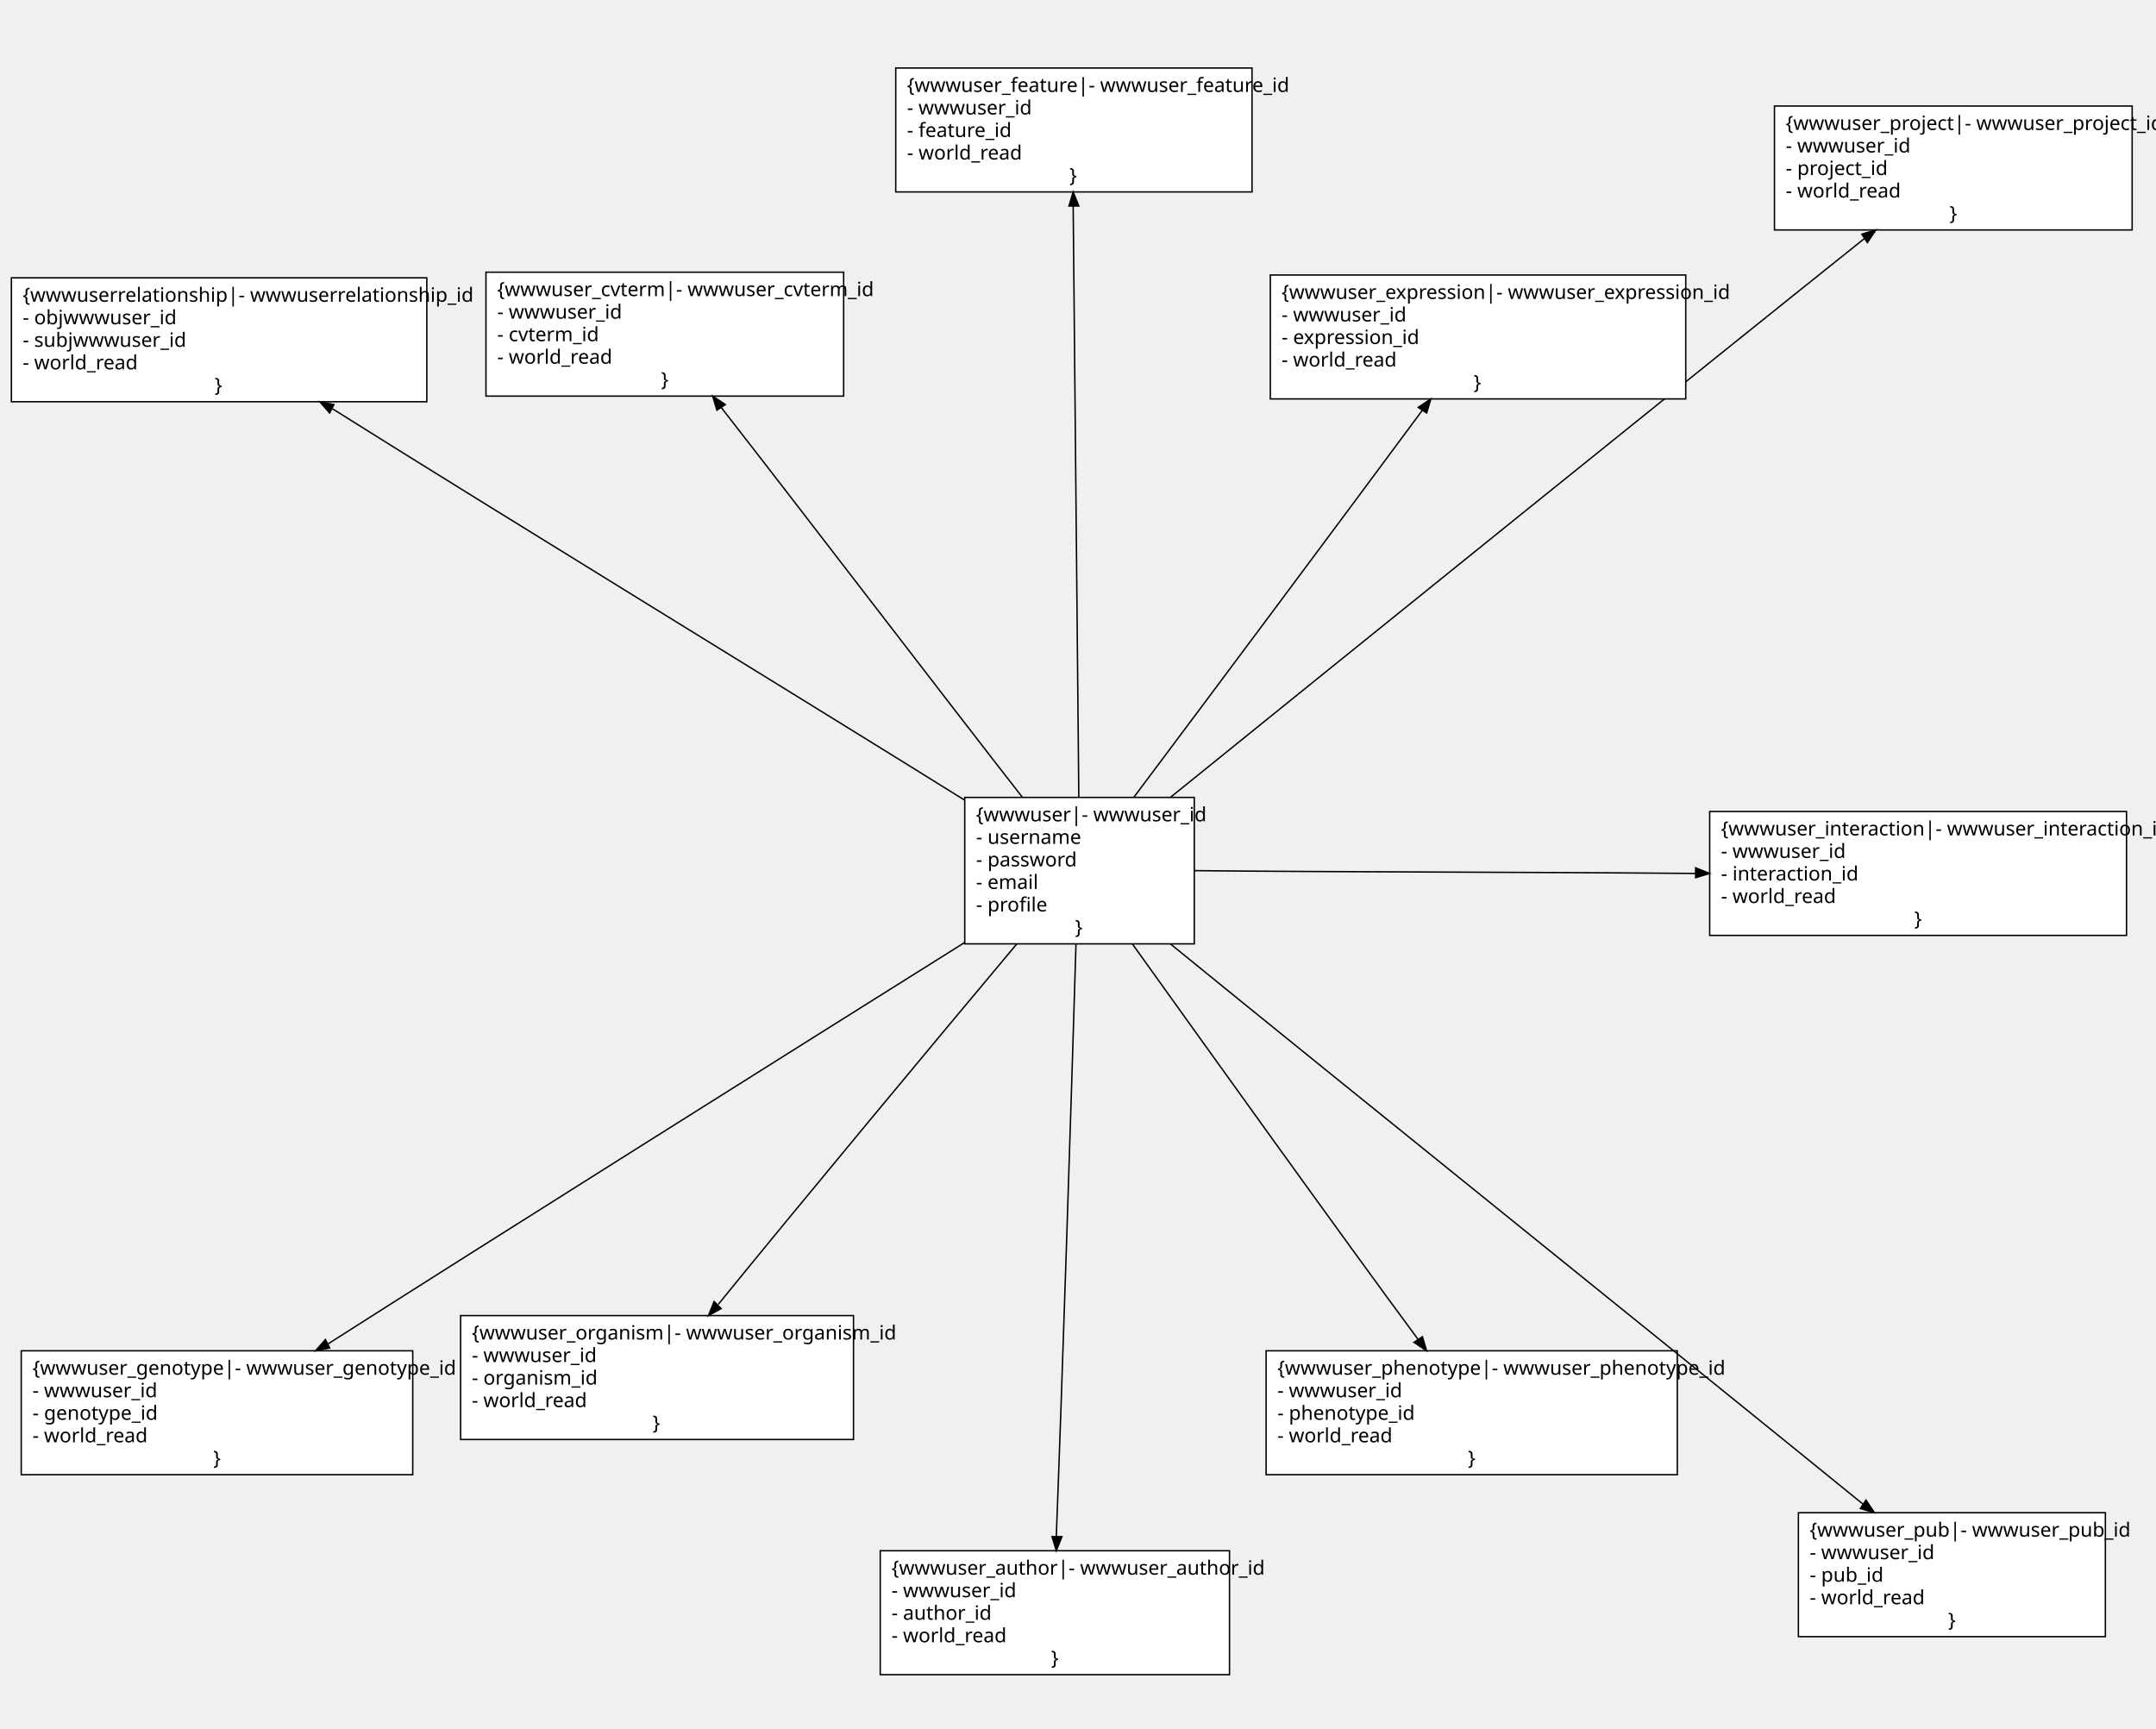
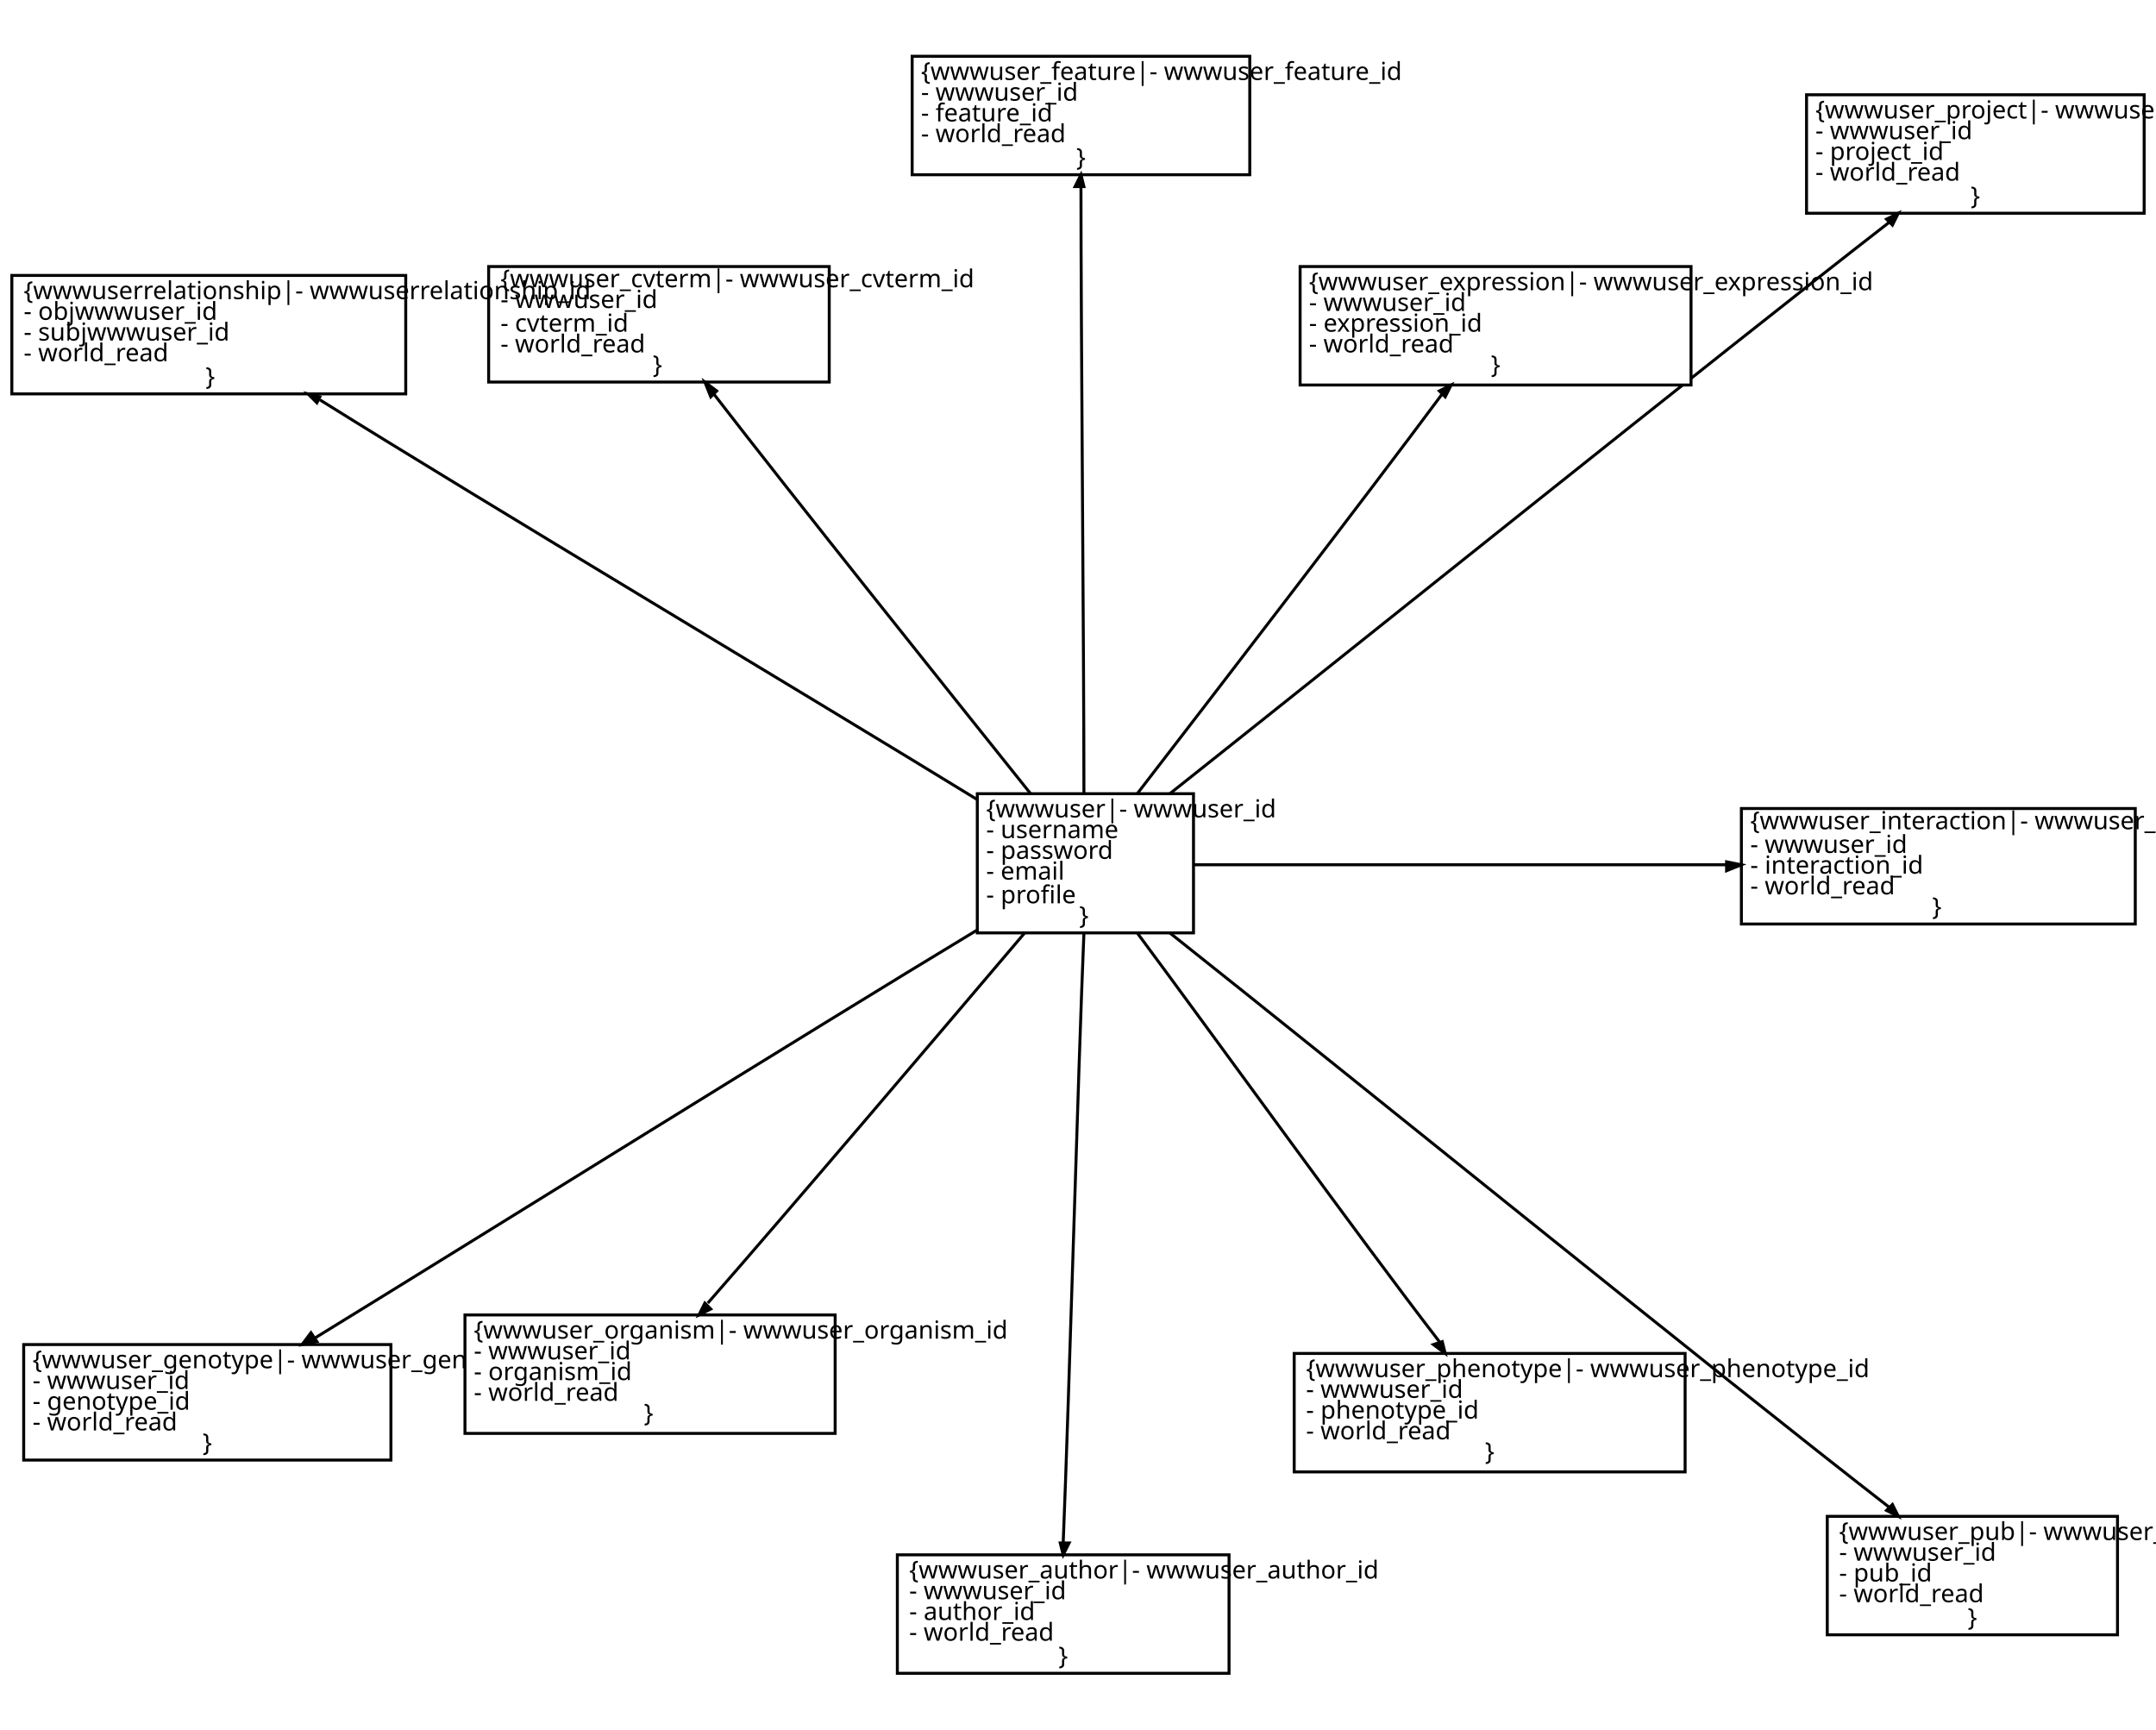
- <svg xmlns="http://www.w3.org/2000/svg" width="732pt" height="587pt" viewBox="-1 -1 731 586">
-   <g id="graph0" class="graph" transform="scale(0.477454)" style="font-family:Times-Roman;font-size:14.00;">
+ <svg xmlns="http://www.w3.org/2000/svg" width="728pt" height="584pt" viewBox="0 0 728 584">
+   <g id="graph0" class="graph" style="font-family:Times-Roman;font-size:14.00;">
+     <polygon style="fill:white;stroke:white;" points="-2,586 -2,-2 730,-2 730,586 -2,586" />
    <g id="node1" class="node">
-       <polygon style="fill:white;stroke:black;" points="683,668 846,668 846,564 683,564 683,668" />
-       <text text-anchor="start" x="691" y="581">{wwwuser|- wwwuser_id </text>
-       <text text-anchor="start" x="691" y="597">- username </text>
-       <text text-anchor="start" x="691" y="613">- password </text>
-       <text text-anchor="start" x="691" y="629">- email </text>
-       <text text-anchor="start" x="691" y="645">- profile </text>
-       <text text-anchor="middle" x="764" y="661">}</text>
+       <polygon style="fill:white;stroke:black;" points="330,315 403,315 403,268 330,268 330,315" />
+       <text text-anchor="start" x="333" y="276" style="font-size:6.28pt;">{wwwuser|- wwwuser_id </text>
+       <text text-anchor="start" x="333" y="283" style="font-size:6.28pt;">- username </text>
+       <text text-anchor="start" x="333" y="290" style="font-size:6.28pt;">- password </text>
+       <text text-anchor="start" x="333" y="297" style="font-size:6.28pt;">- email </text>
+       <text text-anchor="start" x="333" y="305" style="font-size:6.28pt;">- profile </text>
+       <text text-anchor="middle" x="366" y="312" style="font-size:6.28pt;">}</text>
    </g>
    <g id="node2" class="node">
-       <polygon style="fill:white;stroke:black;" points="1258,161 1512,161 1512,73 1258,73 1258,161" />
-       <text text-anchor="start" x="1266" y="90">{wwwuser_project|- wwwuser_project_id </text>
-       <text text-anchor="start" x="1266" y="106">- wwwuser_id </text>
-       <text text-anchor="start" x="1266" y="122">- project_id </text>
-       <text text-anchor="start" x="1266" y="138">- world_read </text>
-       <text text-anchor="middle" x="1385" y="154">}</text>
+       <polygon style="fill:white;stroke:black;" points="610,72 724,72 724,32 610,32 610,72" />
+       <text text-anchor="start" x="613" y="40" style="font-size:6.28pt;">{wwwuser_project|- wwwuser_project_id </text>
+       <text text-anchor="start" x="613" y="47" style="font-size:6.28pt;">- wwwuser_id </text>
+       <text text-anchor="start" x="613" y="54" style="font-size:6.28pt;">- project_id </text>
+       <text text-anchor="start" x="613" y="61" style="font-size:6.28pt;">- world_read </text>
+       <text text-anchor="middle" x="667" y="69" style="font-size:6.28pt;">}</text>
    </g>
    <g id="edge18" class="edge">
-       <path style="fill:none;stroke:black;" d="M829,564C949,467 1203,262 1322,167" />
-       <polygon style="fill:black;stroke:black;" points="1320,164 1330,161 1324,170 1320,164" />
+       <path style="fill:none;stroke:black;" d="M395,268C453,222 580,120 638,75" />
+       <polygon style="fill:black;stroke:black;" points="637,74 641,72 639,76 637,74" />
    </g>
    <g id="node3" class="node">
-       <polygon style="fill:white;stroke:black;" points="623,1187 871,1187 871,1099 623,1099 623,1187" />
-       <text text-anchor="start" x="631" y="1116">{wwwuser_author|- wwwuser_author_id </text>
-       <text text-anchor="start" x="631" y="1132">- wwwuser_id </text>
-       <text text-anchor="start" x="631" y="1148">- author_id </text>
-       <text text-anchor="start" x="631" y="1164">- world_read </text>
-       <text text-anchor="middle" x="747" y="1180">}</text>
+       <polygon style="fill:white;stroke:black;" points="303,565 415,565 415,525 303,525 303,565" />
+       <text text-anchor="start" x="307" y="533" style="font-size:6.28pt;">{wwwuser_author|- wwwuser_author_id </text>
+       <text text-anchor="start" x="307" y="540" style="font-size:6.28pt;">- wwwuser_id </text>
+       <text text-anchor="start" x="307" y="547" style="font-size:6.28pt;">- author_id </text>
+       <text text-anchor="start" x="307" y="554" style="font-size:6.28pt;">- world_read </text>
+       <text text-anchor="middle" x="359" y="562" style="font-size:6.28pt;">}</text>
    </g>
    <g id="edge2" class="edge">
-       <path style="fill:none;stroke:black;" d="M762,668C759,769 752,987 748,1089" />
-       <polygon style="fill:black;stroke:black;" points="752,1089 748,1099 745,1089 752,1089" />
+       <path style="fill:none;stroke:black;" d="M366,315C364,363 361,472 359,521" />
+       <polygon style="fill:black;stroke:black;" points="361,521 359,525 358,521 361,521" />
    </g>
    <g id="node4" class="node">
-       <polygon style="fill:white;stroke:black;" points="343,279 597,279 597,191 343,191 343,279" />
-       <text text-anchor="start" x="351" y="208">{wwwuser_cvterm|- wwwuser_cvterm_id </text>
-       <text text-anchor="start" x="351" y="224">- wwwuser_id </text>
-       <text text-anchor="start" x="351" y="240">- cvterm_id </text>
-       <text text-anchor="start" x="351" y="256">- world_read </text>
-       <text text-anchor="middle" x="470" y="272">}</text>
+       <polygon style="fill:white;stroke:black;" points="165,129 280,129 280,90 165,90 165,129" />
+       <text text-anchor="start" x="169" y="97" style="font-size:6.28pt;">{wwwuser_cvterm|- wwwuser_cvterm_id </text>
+       <text text-anchor="start" x="169" y="104" style="font-size:6.28pt;">- wwwuser_id </text>
+       <text text-anchor="start" x="169" y="112" style="font-size:6.28pt;">- cvterm_id </text>
+       <text text-anchor="start" x="169" y="119" style="font-size:6.28pt;">- world_read </text>
+       <text text-anchor="middle" x="222" y="126" style="font-size:6.28pt;">}</text>
    </g>
    <g id="edge4" class="edge">
-       <path style="fill:none;stroke:black;" d="M724,564C667,491 567,360 510,287" />
-       <polygon style="fill:black;stroke:black;" points="507,289 504,279 513,285 507,289" />
+       <path style="fill:none;stroke:black;" d="M348,268C320,233 268,168 241,133" />
+       <polygon style="fill:black;stroke:black;" points="240,134 238,129 242,132 240,134" />
    </g>
    <g id="node5" class="node">
-       <polygon style="fill:white;stroke:black;" points="900,281 1195,281 1195,193 900,193 900,281" />
-       <text text-anchor="start" x="908" y="210">{wwwuser_expression|- wwwuser_expression_id </text>
-       <text text-anchor="start" x="908" y="226">- wwwuser_id </text>
-       <text text-anchor="start" x="908" y="242">- expression_id </text>
-       <text text-anchor="start" x="908" y="258">- world_read </text>
-       <text text-anchor="middle" x="1047" y="274">}</text>
+       <polygon style="fill:white;stroke:black;" points="439,130 571,130 571,90 439,90 439,130" />
+       <text text-anchor="start" x="442" y="98" style="font-size:6.28pt;">{wwwuser_expression|- wwwuser_expression_id </text>
+       <text text-anchor="start" x="442" y="105" style="font-size:6.28pt;">- wwwuser_id </text>
+       <text text-anchor="start" x="442" y="112" style="font-size:6.28pt;">- expression_id </text>
+       <text text-anchor="start" x="442" y="119" style="font-size:6.28pt;">- world_read </text>
+       <text text-anchor="middle" x="505" y="126" style="font-size:6.28pt;">}</text>
    </g>
    <g id="edge6" class="edge">
-       <path style="fill:none;stroke:black;" d="M803,564C857,492 954,362 1008,289" />
-       <polygon style="fill:black;stroke:black;" points="1005,287 1014,281 1011,291 1005,287" />
+       <path style="fill:none;stroke:black;" d="M384,268C411,233 461,168 487,133" />
+       <polygon style="fill:black;stroke:black;" points="486,132 490,130 488,134 486,132" />
    </g>
    <g id="node6" class="node">
-       <polygon style="fill:white;stroke:black;" points="634,134 887,134 887,46 634,46 634,134" />
-       <text text-anchor="start" x="642" y="63">{wwwuser_feature|- wwwuser_feature_id </text>
-       <text text-anchor="start" x="642" y="79">- wwwuser_id </text>
-       <text text-anchor="start" x="642" y="95">- feature_id </text>
-       <text text-anchor="start" x="642" y="111">- world_read </text>
-       <text text-anchor="middle" x="760" y="127">}</text>
+       <polygon style="fill:white;stroke:black;" points="308,59 422,59 422,19 308,19 308,59" />
+       <text text-anchor="start" x="311" y="27" style="font-size:6.28pt;">{wwwuser_feature|- wwwuser_feature_id </text>
+       <text text-anchor="start" x="311" y="34" style="font-size:6.28pt;">- wwwuser_id </text>
+       <text text-anchor="start" x="311" y="41" style="font-size:6.28pt;">- feature_id </text>
+       <text text-anchor="start" x="311" y="48" style="font-size:6.28pt;">- world_read </text>
+       <text text-anchor="middle" x="365" y="56" style="font-size:6.28pt;">}</text>
    </g>
    <g id="edge8" class="edge">
-       <path style="fill:none;stroke:black;" d="M764,564C763,463 761,246 760,144" />
-       <polygon style="fill:black;stroke:black;" points="757,144 760,134 764,144 757,144" />
+       <path style="fill:none;stroke:black;" d="M366,268C366,220 365,112 365,63" />
+       <polygon style="fill:black;stroke:black;" points="363,63 365,59 366,63 363,63" />
    </g>
    <g id="node7" class="node">
-       <polygon style="fill:white;stroke:black;" points="13,1045 291,1045 291,957 13,957 13,1045" />
-       <text text-anchor="start" x="21" y="974">{wwwuser_genotype|- wwwuser_genotype_id </text>
-       <text text-anchor="start" x="21" y="990">- wwwuser_id </text>
-       <text text-anchor="start" x="21" y="1006">- genotype_id </text>
-       <text text-anchor="start" x="21" y="1022">- world_read </text>
-       <text text-anchor="middle" x="152" y="1038">}</text>
+       <polygon style="fill:white;stroke:black;" points="8,493 132,493 132,454 8,454 8,493" />
+       <text text-anchor="start" x="11" y="462" style="font-size:6.28pt;">{wwwuser_genotype|- wwwuser_genotype_id </text>
+       <text text-anchor="start" x="11" y="469" style="font-size:6.28pt;">- wwwuser_id </text>
+       <text text-anchor="start" x="11" y="476" style="font-size:6.28pt;">- genotype_id </text>
+       <text text-anchor="start" x="11" y="483" style="font-size:6.28pt;">- world_read </text>
+       <text text-anchor="middle" x="70" y="490" style="font-size:6.28pt;">}</text>
    </g>
    <g id="edge10" class="edge">
-       <path style="fill:none;stroke:black;" d="M683,667C565,741 347,878 231,952" />
-       <polygon style="fill:black;stroke:black;" points="232,955 222,957 229,949 232,955" />
+       <path style="fill:none;stroke:black;" d="M330,314C272,349 163,417 106,452" />
+       <polygon style="fill:black;stroke:black;" points="107,453 102,454 105,450 107,453" />
    </g>
    <g id="node8" class="node">
-       <polygon style="fill:white;stroke:black;" points="1212,662 1508,662 1508,574 1212,574 1212,662" />
-       <text text-anchor="start" x="1220" y="591">{wwwuser_interaction|- wwwuser_interaction_id </text>
-       <text text-anchor="start" x="1220" y="607">- wwwuser_id </text>
-       <text text-anchor="start" x="1220" y="623">- interaction_id </text>
-       <text text-anchor="start" x="1220" y="639">- world_read </text>
-       <text text-anchor="middle" x="1360" y="655">}</text>
+       <polygon style="fill:white;stroke:black;" points="588,312 721,312 721,273 588,273 588,312" />
+       <text text-anchor="start" x="591" y="280" style="font-size:6.28pt;">{wwwuser_interaction|- wwwuser_interaction_id </text>
+       <text text-anchor="start" x="591" y="288" style="font-size:6.28pt;">- wwwuser_id </text>
+       <text text-anchor="start" x="591" y="295" style="font-size:6.28pt;">- interaction_id </text>
+       <text text-anchor="start" x="591" y="302" style="font-size:6.28pt;">- world_read </text>
+       <text text-anchor="middle" x="654" y="309" style="font-size:6.28pt;">}</text>
    </g>
    <g id="edge12" class="edge">
-       <path style="fill:none;stroke:black;" d="M846,616C937,617 1087,617 1202,618" />
-       <polygon style="fill:black;stroke:black;" points="1202,614 1212,618 1202,621 1202,614" />
+       <path style="fill:none;stroke:black;" d="M403,292C448,292 526,292 583,292" />
+       <polygon style="fill:black;stroke:black;" points="583,291 588,292 583,294 583,291" />
    </g>
    <g id="node9" class="node">
-       <polygon style="fill:white;stroke:black;" points="325,1020 604,1020 604,932 325,932 325,1020" />
-       <text text-anchor="start" x="333" y="949">{wwwuser_organism|- wwwuser_organism_id </text>
-       <text text-anchor="start" x="333" y="965">- wwwuser_id </text>
-       <text text-anchor="start" x="333" y="981">- organism_id </text>
-       <text text-anchor="start" x="333" y="997">- world_read </text>
-       <text text-anchor="middle" x="464" y="1013">}</text>
+       <polygon style="fill:white;stroke:black;" points="157,484 282,484 282,444 157,444 157,484" />
+       <text text-anchor="start" x="160" y="452" style="font-size:6.28pt;">{wwwuser_organism|- wwwuser_organism_id </text>
+       <text text-anchor="start" x="160" y="459" style="font-size:6.28pt;">- wwwuser_id </text>
+       <text text-anchor="start" x="160" y="466" style="font-size:6.28pt;">- organism_id </text>
+       <text text-anchor="start" x="160" y="473" style="font-size:6.28pt;">- world_read </text>
+       <text text-anchor="middle" x="219" y="480" style="font-size:6.28pt;">}</text>
    </g>
    <g id="edge14" class="edge">
-       <path style="fill:none;stroke:black;" d="M720,668C663,736 564,855 508,924" />
-       <polygon style="fill:black;stroke:black;" points="510,927 501,932 505,922 510,927" />
+       <path style="fill:none;stroke:black;" d="M346,315C318,348 267,408 239,440" />
+       <polygon style="fill:black;stroke:black;" points="240,442 236,444 238,440 240,442" />
    </g>
    <g id="node10" class="node">
-       <polygon style="fill:white;stroke:black;" points="897,1045 1189,1045 1189,957 897,957 897,1045" />
-       <text text-anchor="start" x="905" y="974">{wwwuser_phenotype|- wwwuser_phenotype_id </text>
-       <text text-anchor="start" x="905" y="990">- wwwuser_id </text>
-       <text text-anchor="start" x="905" y="1006">- phenotype_id </text>
-       <text text-anchor="start" x="905" y="1022">- world_read </text>
-       <text text-anchor="middle" x="1043" y="1038">}</text>
+       <polygon style="fill:white;stroke:black;" points="437,497 569,497 569,457 437,457 437,497" />
+       <text text-anchor="start" x="441" y="465" style="font-size:6.28pt;">{wwwuser_phenotype|- wwwuser_phenotype_id </text>
+       <text text-anchor="start" x="441" y="472" style="font-size:6.28pt;">- wwwuser_id </text>
+       <text text-anchor="start" x="441" y="479" style="font-size:6.28pt;">- phenotype_id </text>
+       <text text-anchor="start" x="441" y="486" style="font-size:6.28pt;">- world_read </text>
+       <text text-anchor="middle" x="503" y="493" style="font-size:6.28pt;">}</text>
    </g>
    <g id="edge16" class="edge">
-       <path style="fill:none;stroke:black;" d="M802,668C855,742 951,876 1005,949" />
-       <polygon style="fill:black;stroke:black;" points="1008,947 1011,957 1002,951 1008,947" />
+       <path style="fill:none;stroke:black;" d="M384,315C410,350 459,418 486,453" />
+       <polygon style="fill:black;stroke:black;" points="487,453 488,457 484,454 487,453" />
    </g>
    <g id="node11" class="node">
-       <polygon style="fill:white;stroke:black;" points="1275,1160 1493,1160 1493,1072 1275,1072 1275,1160" />
-       <text text-anchor="start" x="1283" y="1089">{wwwuser_pub|- wwwuser_pub_id </text>
-       <text text-anchor="start" x="1283" y="1105">- wwwuser_id </text>
-       <text text-anchor="start" x="1283" y="1121">- pub_id </text>
-       <text text-anchor="start" x="1283" y="1137">- world_read </text>
-       <text text-anchor="middle" x="1384" y="1153">}</text>
+       <polygon style="fill:white;stroke:black;" points="617,552 715,552 715,512 617,512 617,552" />
+       <text text-anchor="start" x="621" y="520" style="font-size:6.28pt;">{wwwuser_pub|- wwwuser_pub_id </text>
+       <text text-anchor="start" x="621" y="527" style="font-size:6.28pt;">- wwwuser_id </text>
+       <text text-anchor="start" x="621" y="534" style="font-size:6.28pt;">- pub_id </text>
+       <text text-anchor="start" x="621" y="541" style="font-size:6.28pt;">- world_read </text>
+       <text text-anchor="middle" x="666" y="549" style="font-size:6.28pt;">}</text>
    </g>
    <g id="edge20" class="edge">
-       <path style="fill:none;stroke:black;" d="M829,668C948,765 1203,970 1321,1066" />
-       <polygon style="fill:black;stroke:black;" points="1323,1063 1329,1072 1319,1069 1323,1063" />
+       <path style="fill:none;stroke:black;" d="M395,315C453,361 580,464 638,509" />
+       <polygon style="fill:black;stroke:black;" points="639,508 641,512 637,510 639,508" />
    </g>
    <g id="node12" class="node">
-       <polygon style="fill:white;stroke:black;" points="6,283 301,283 301,195 6,195 6,283" />
-       <text text-anchor="start" x="14" y="212">{wwwuserrelationship|- wwwuserrelationship_id </text>
-       <text text-anchor="start" x="14" y="228">- objwwwuser_id </text>
-       <text text-anchor="start" x="14" y="244">- subjwwwuser_id </text>
-       <text text-anchor="start" x="14" y="260">- world_read </text>
-       <text text-anchor="middle" x="153" y="276">}</text>
+       <polygon style="fill:white;stroke:black;" points="4,133 137,133 137,93 4,93 4,133" />
+       <text text-anchor="start" x="8" y="101" style="font-size:6.28pt;">{wwwuserrelationship|- wwwuserrelationship_id </text>
+       <text text-anchor="start" x="8" y="108" style="font-size:6.28pt;">- objwwwuser_id </text>
+       <text text-anchor="start" x="8" y="115" style="font-size:6.28pt;">- subjwwwuser_id </text>
+       <text text-anchor="start" x="8" y="122" style="font-size:6.28pt;">- world_read </text>
+       <text text-anchor="middle" x="71" y="130" style="font-size:6.28pt;">}</text>
    </g>
    <g id="edge22" class="edge">
-       <path style="fill:none;stroke:black;" d="M683,566C566,493 350,361 234,288" />
-       <polygon style="fill:black;stroke:black;" points="232,291 225,283 235,285 232,291" />
+       <path style="fill:none;stroke:black;" d="M330,270C273,235 164,170 108,135" />
+       <polygon style="fill:black;stroke:black;" points="107,136 104,133 108,134 107,136" />
    </g>
  </g>
</svg>
